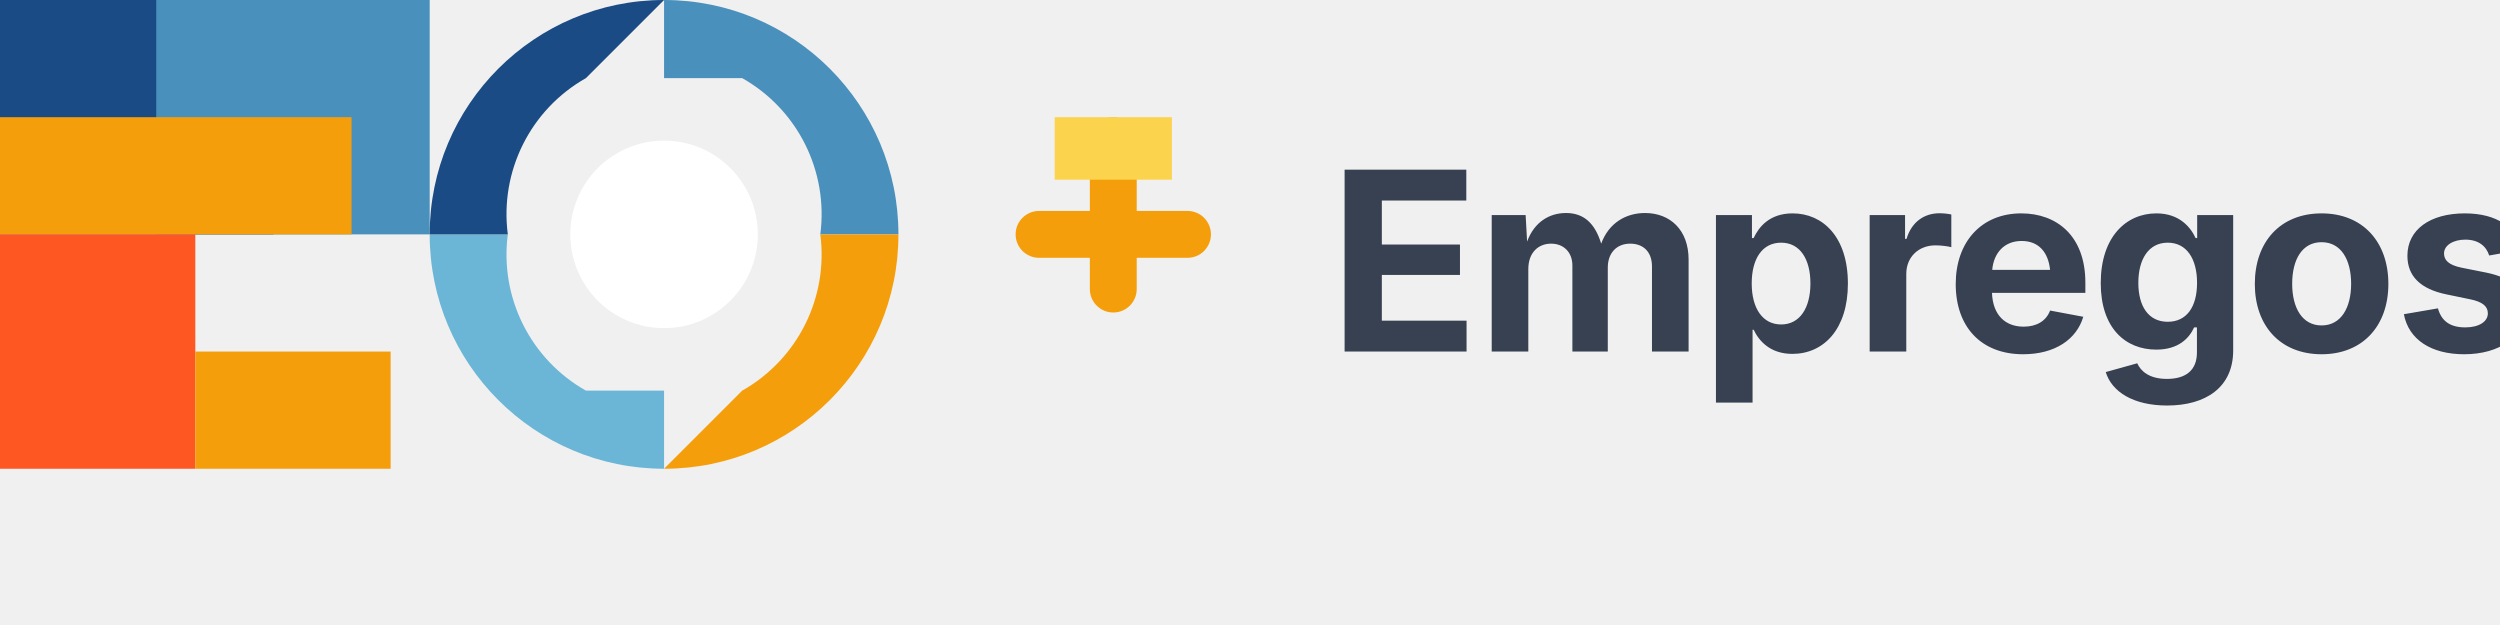
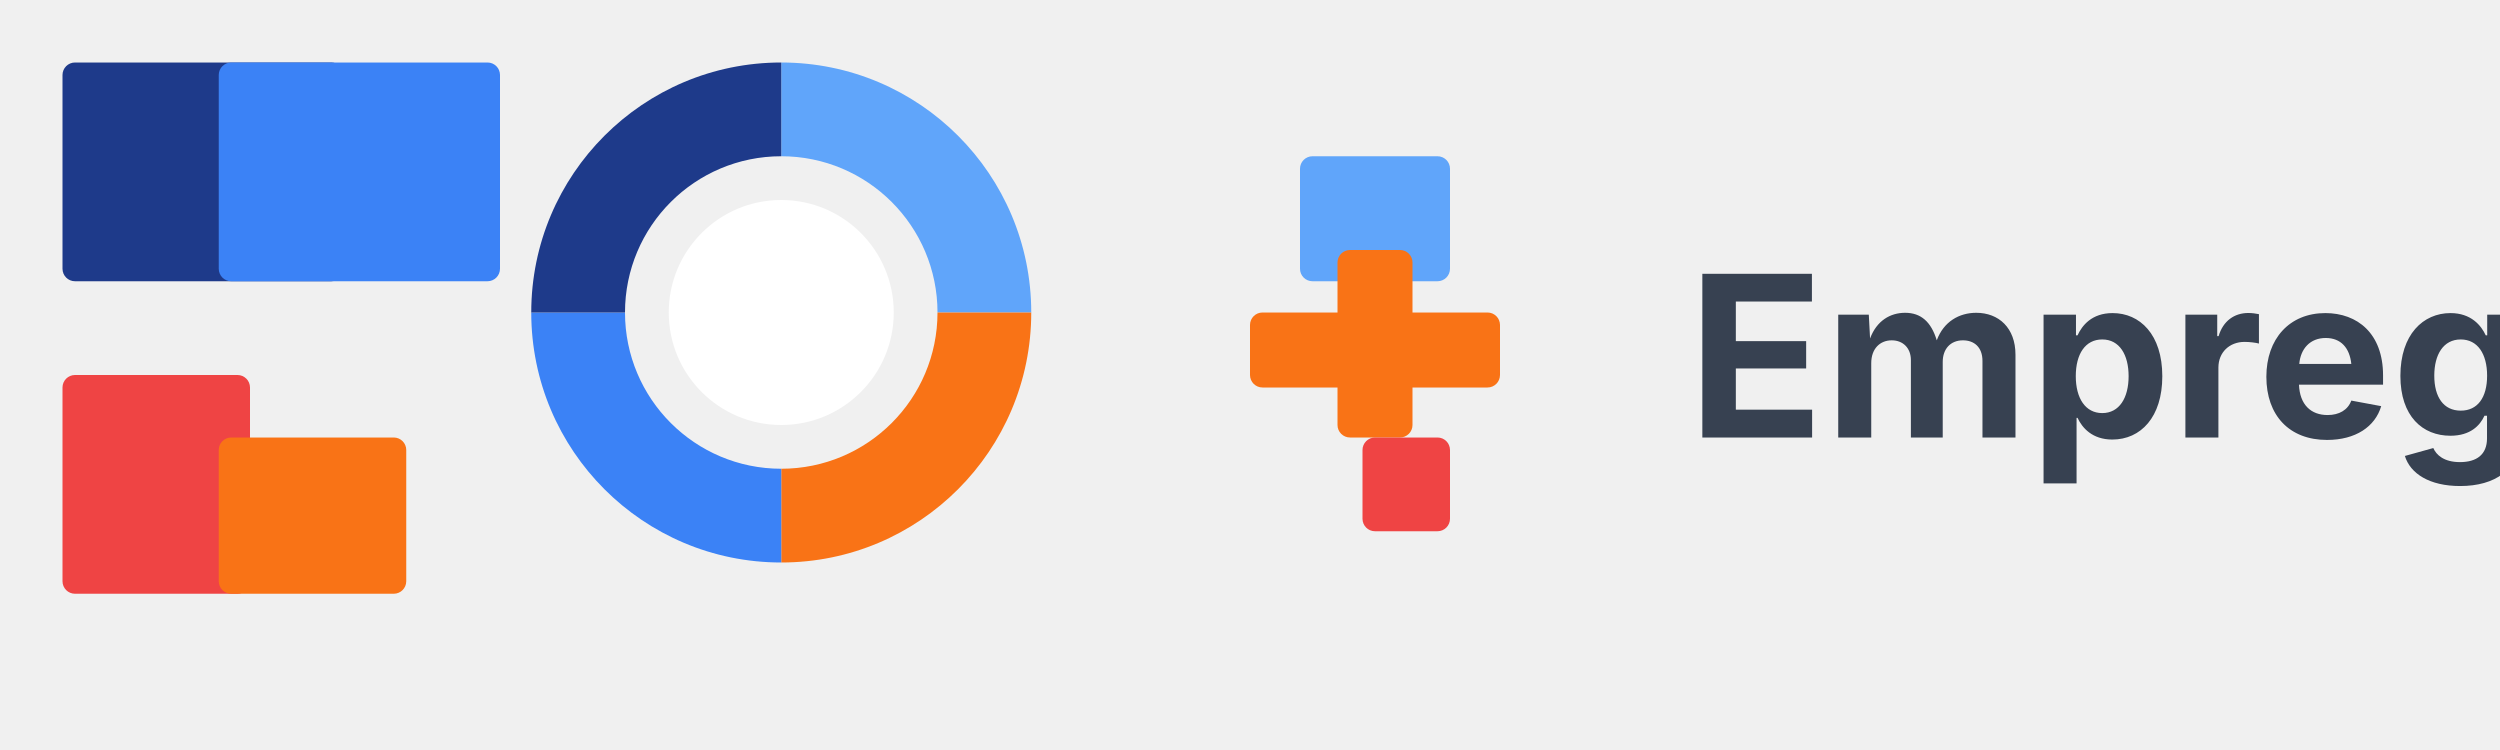
- <svg xmlns="http://www.w3.org/2000/svg" width="320" height="80" viewBox="0 0 320 80">
+ <svg xmlns="http://www.w3.org/2000/svg" width="400" height="120" viewBox="0 0 400 120">
  <g>
-     <rect x="0" y="0" width="35" height="30" fill="#1B4B84" />
-     <rect x="20" y="0" width="35" height="30" fill="#4A90BC" />
-     <rect x="0" y="15" width="45" height="15" fill="#F59E0B" />
-     <rect x="0" y="30" width="25" height="30" fill="#FF5722" />
-     <rect x="25" y="45" width="25" height="15" fill="#F59E0B" />
+     <rect x="10" y="10" width="45" height="35" rx="2" fill="#1E3A8A" />
+     <rect x="35" y="10" width="45" height="35" rx="2" fill="#3B82F6" />
+     <rect x="10" y="60" width="30" height="35" rx="2" fill="#EF4444" />
+     <rect x="35" y="70" width="30" height="25" rx="2" fill="#F97316" />
  </g>
-   <g transform="translate(70, 0)">
-     <path d="M15 0 A30 30 0 0 1 45 30 L35 30 A20 20 0 0 0 25 10 L15 10 Z" fill="#4A90BC" />
-     <path d="M45 30 A30 30 0 0 1 15 60 L25 50 A20 20 0 0 0 35 30 Z" fill="#F59E0B" />
-     <path d="M15 60 A30 30 0 0 1 -15 30 L-5 30 A20 20 0 0 0 5 50 L15 50 Z" fill="#6BB6D6" />
-     <path d="M-15 30 A30 30 0 0 1 15 0 L5 10 A20 20 0 0 0 -5 30 Z" fill="#1B4B84" />
-     <circle cx="15" cy="30" r="12" fill="white" />
+   <g transform="translate(100, 10)">
+     <path d="M25 0 A40 40 0 0 1 65 40 L50 40 A25 25 0 0 0 25 15 Z" fill="#60A5FA" />
+     <path d="M65 40 A40 40 0 0 1 25 80 L25 65 A25 25 0 0 0 50 40 Z" fill="#F97316" />
+     <path d="M25 80 A40 40 0 0 1 -15 40 L0 40 A25 25 0 0 0 25 65 Z" fill="#3B82F6" />
+     <path d="M-15 40 A40 40 0 0 1 25 0 L25 15 A25 25 0 0 0 0 40 Z" fill="#1E3A8A" />
+     <circle cx="25" cy="40" r="18" fill="white" />
  </g>
-   <g transform="translate(130, 15)">
-     <rect x="0" y="12" width="25" height="6" rx="3" fill="#F59E0B" />
-     <rect x="9.5" y="0" width="6" height="25" rx="3" fill="#F59E0B" />
-     <rect x="5" y="0" width="15" height="8" fill="#FCD34D" />
+   <g transform="translate(200, 25)">
+     <rect x="8" y="0" width="24" height="20" rx="2" fill="#60A5FA" />
+     <rect x="0" y="25" width="40" height="12" rx="2" fill="#F97316" />
+     <rect x="14" y="15" width="12" height="30" rx="2" fill="#F97316" />
+     <rect x="18" y="45" width="14" height="15" rx="2" fill="#EF4444" />
  </g>
-   <text x="170" y="45" font-family="Inter, sans-serif" font-size="32" font-weight="700" fill="#374151" letter-spacing="-0.5px">
+   <text x="270" y="70" font-family="Inter, sans-serif" font-size="36" font-weight="700" fill="#374151">
    Empregos
  </text>
</svg>
